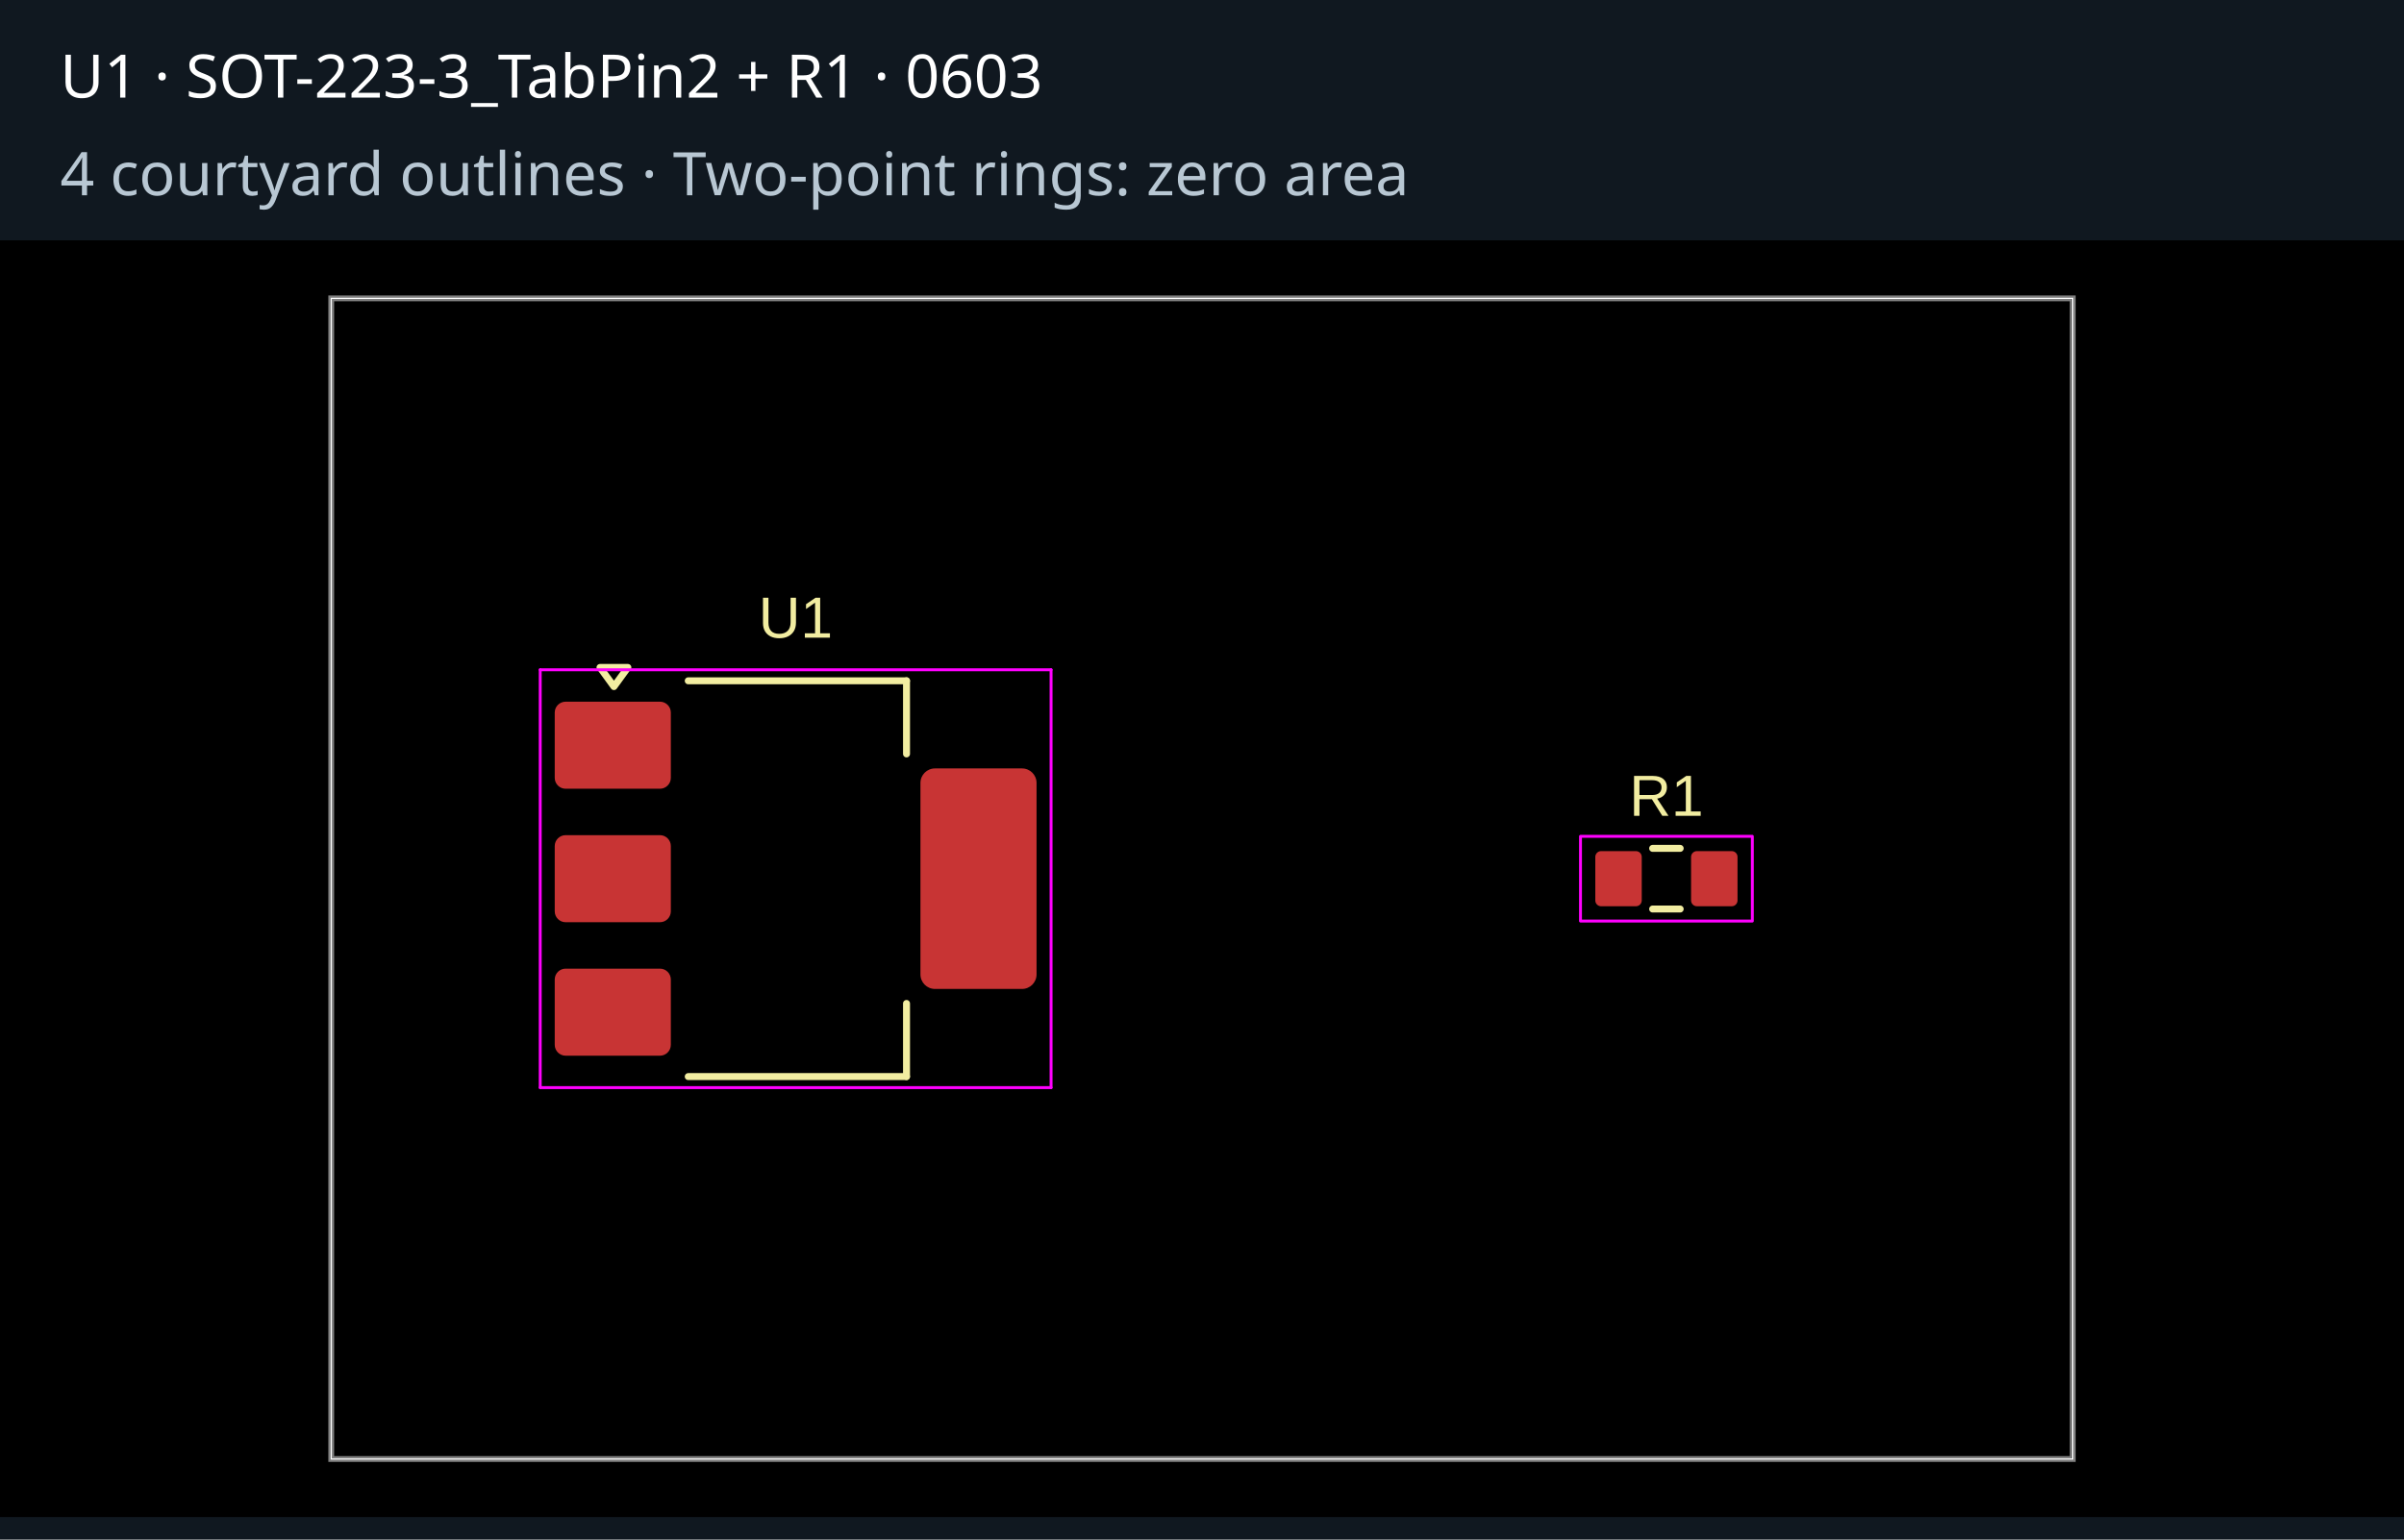
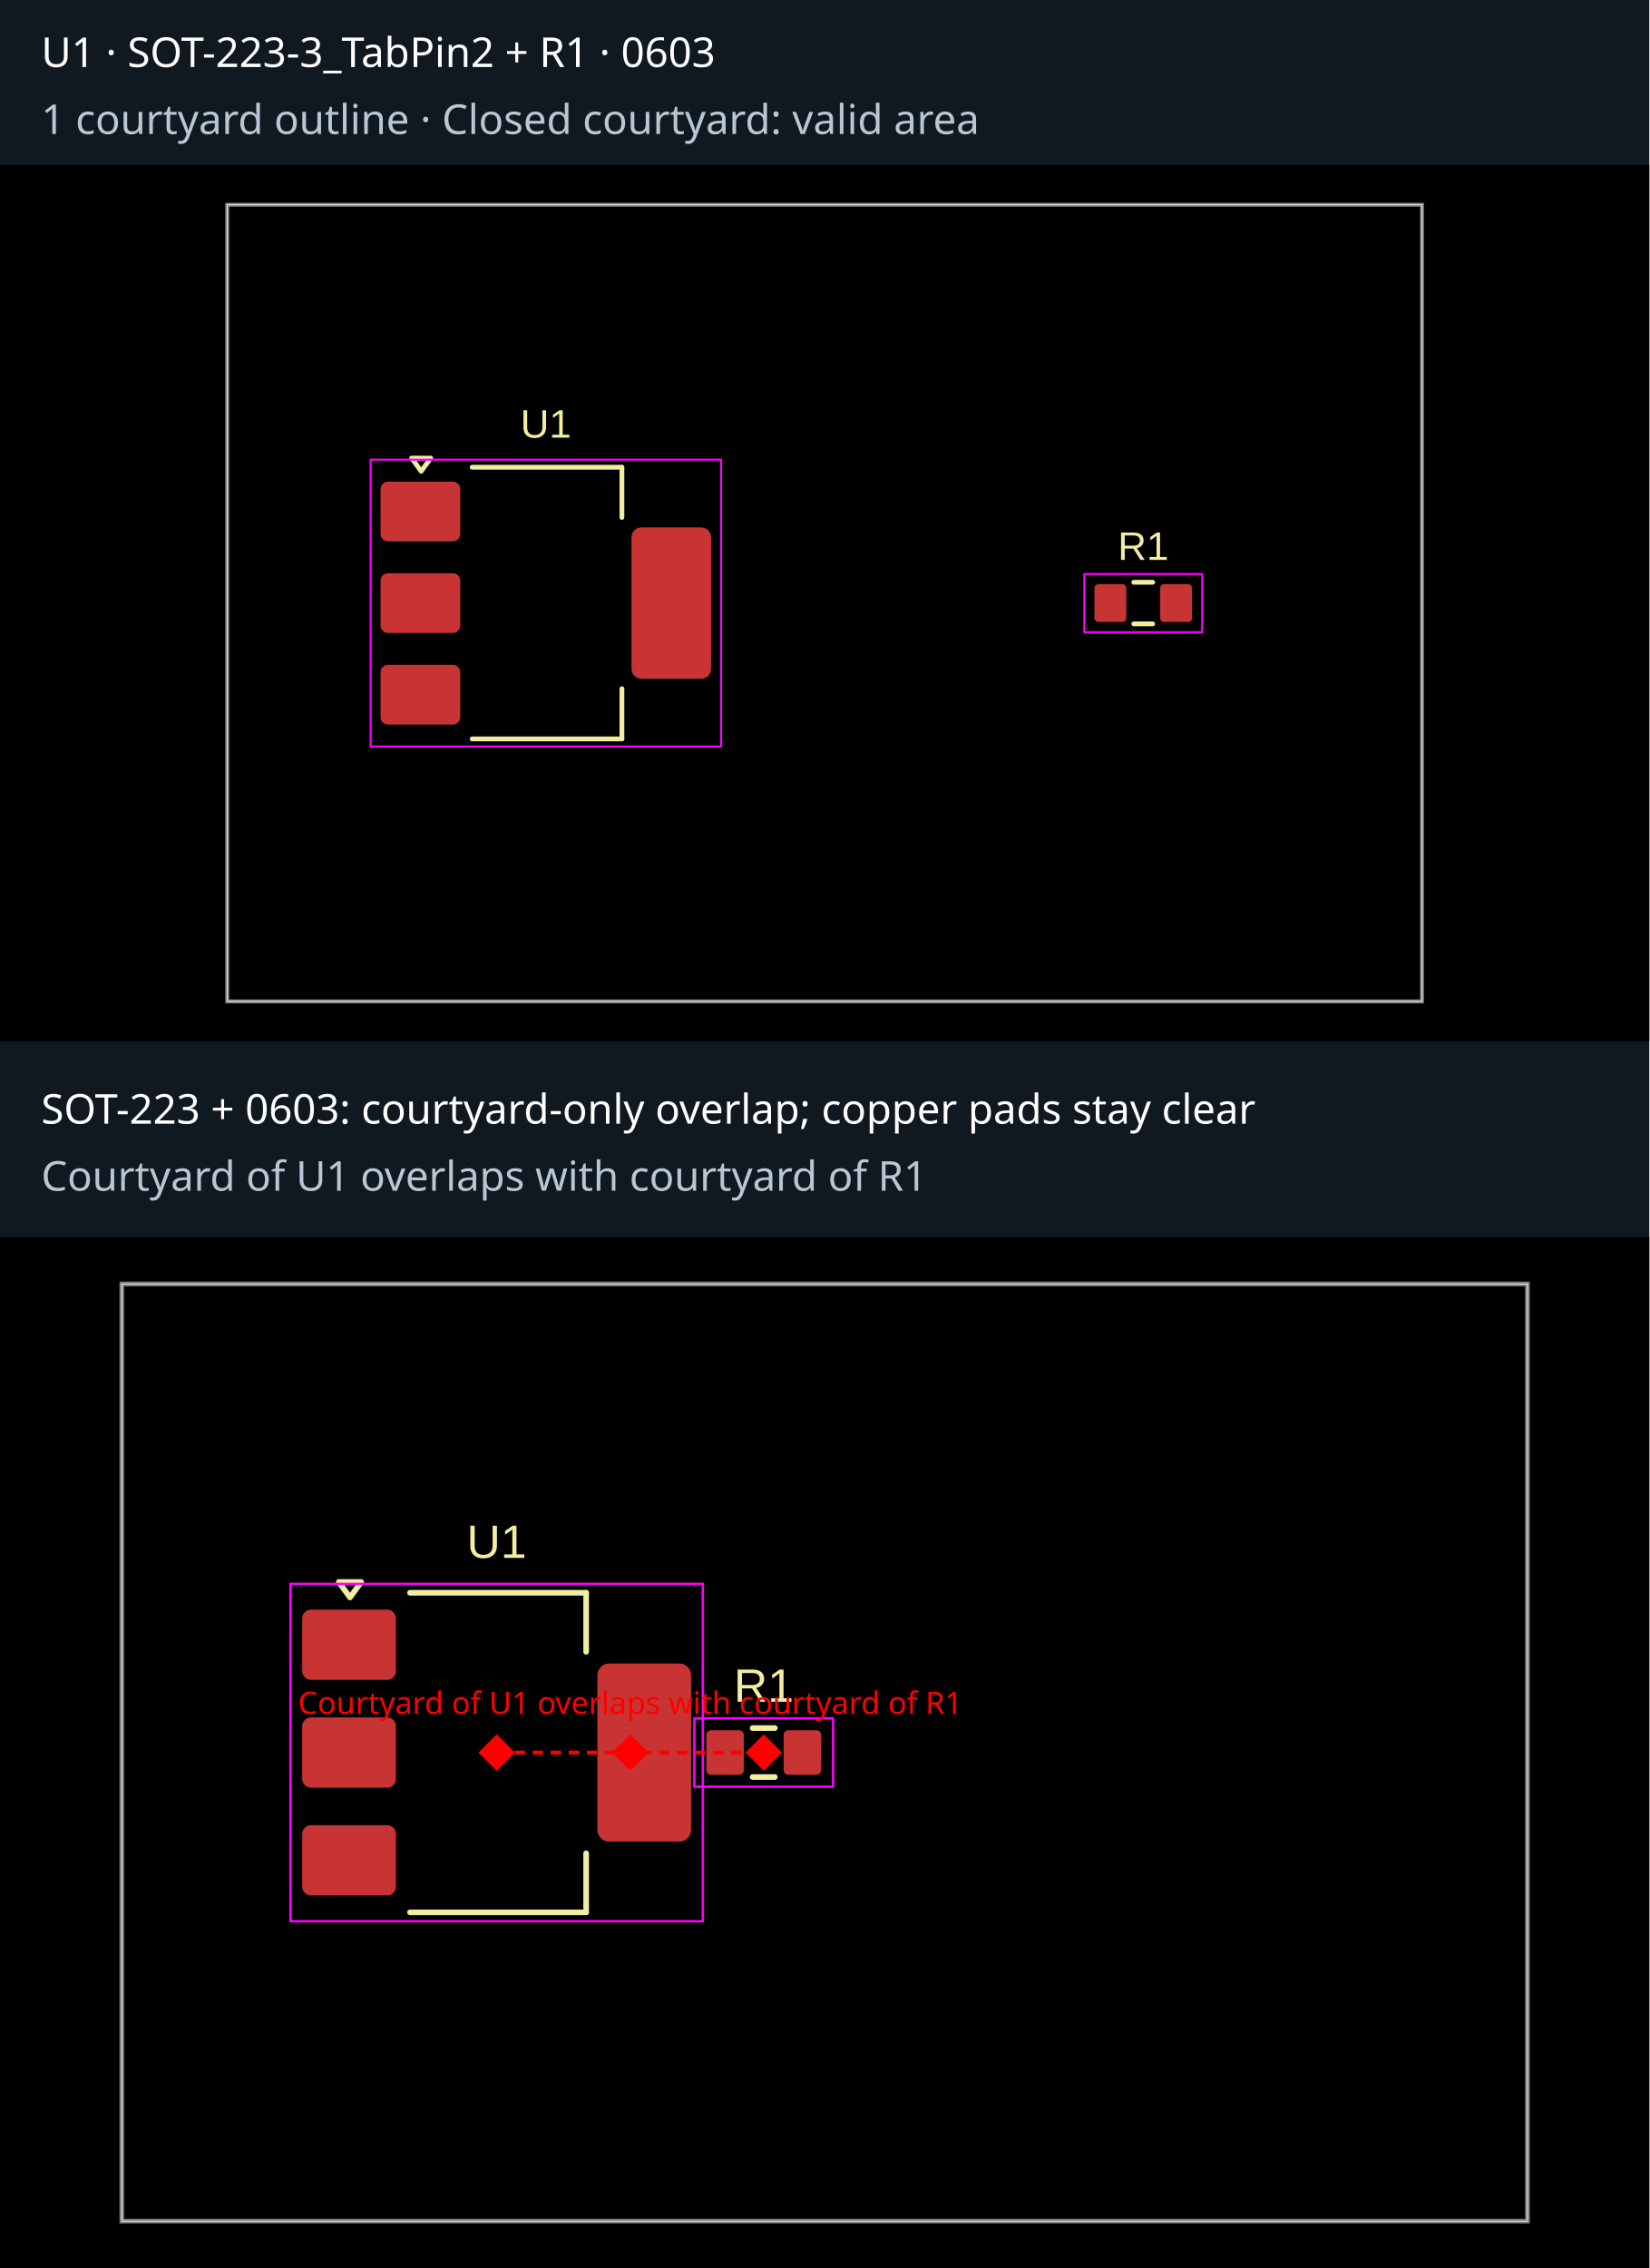
- <svg xmlns="http://www.w3.org/2000/svg" width="640" height="410" viewBox="0 0 640 410">
-   <rect width="640" height="410" fill="#101820" />
+ <svg xmlns="http://www.w3.org/2000/svg" width="640" height="880" viewBox="0 0 640 880">
+   <rect width="640" height="880" fill="#101820" />
  <g fill="white" font-family="sans-serif" font-size="16">
    <text x="16" y="26">U1 · SOT-223-3_TabPin2 + R1 · 0603</text>
-     <text x="16" y="52" fill="#b8c7d3">4 courtyard outlines · Two-point rings: zero area</text>
+     <text x="16" y="52" fill="#b8c7d3">1 courtyard outline · Closed courtyard: valid area</text>
+     <text x="16" y="436">SOT-223 + 0603: courtyard-only overlap; copper pads stay clear</text>
+     <text x="16" y="462" fill="#b8c7d3">Courtyard of U1 overlaps with courtyard of R1</text>
  </g>
  <svg y="64" width="640" height="340" viewBox="0 0 640 340">
    <style />
    <rect class="boundary" x="0" y="0" fill="#000" width="640" height="340" data-type="pcb_background" data-pcb-layer="global" />
    <rect class="pcb-boundary" fill="none" stroke="#fff" stroke-width="0.3" x="88.182" y="15.455" width="463.636" height="309.091" data-type="pcb_boundary" data-pcb-layer="global" />
    <path class="pcb-board" d="M 88.182 15.455 L 551.818 15.455 L 551.818 324.545 L 88.182 324.545 L 88.182 15.455 Z" fill="none" stroke="rgba(255, 255, 255, 0.5)" stroke-width="1.545" data-type="pcb_board" data-pcb-layer="board" />
    <rect class="pcb-pad" fill="rgb(200, 52, 52)" x="147.682" y="122.864" width="30.909" height="23.182" data-type="pcb_smtpad" data-pcb-layer="top" rx="2.898" ry="2.898" />
    <rect class="pcb-pad" fill="rgb(200, 52, 52)" x="147.682" y="158.409" width="30.909" height="23.182" data-type="pcb_smtpad" data-pcb-layer="top" rx="2.898" ry="2.898" />
    <rect class="pcb-pad" fill="rgb(200, 52, 52)" x="245.045" y="140.636" width="30.909" height="58.727" data-type="pcb_smtpad" data-pcb-layer="top" rx="3.864" ry="3.864" />
    <rect class="pcb-pad" fill="rgb(200, 52, 52)" x="147.682" y="193.955" width="30.909" height="23.182" data-type="pcb_smtpad" data-pcb-layer="top" rx="2.898" ry="2.898" />
    <rect class="pcb-pad" fill="rgb(200, 52, 52)" x="424.705" y="162.659" width="12.364" height="14.682" data-type="pcb_smtpad" data-pcb-layer="top" rx="1.545" ry="1.545" />
    <rect class="pcb-pad" fill="rgb(200, 52, 52)" x="450.205" y="162.659" width="12.364" height="14.682" data-type="pcb_smtpad" data-pcb-layer="top" rx="1.545" ry="1.545" />
    <text x="0" y="0" dx="0" dy="0" fill="#f2eda1" font-family="Arial, sans-serif" font-size="15.455" text-anchor="middle" dominant-baseline="central" transform="matrix(1,0,0,1,211.8182,100.4545)" class="pcb-silkscreen-text pcb-silkscreen-top" data-pcb-silkscreen-text-id="pcb_silkscreen_text_0" stroke="none" data-type="pcb_silkscreen_text" data-pcb-layer="top">U1</text>
    <path class="pcb-silkscreen pcb-silkscreen-top" d="M 183.227 117.3 L 241.336 117.3" fill="none" stroke="#f2eda1" stroke-width="1.855" stroke-linecap="round" stroke-linejoin="round" data-pcb-component-id="pcb_component_0" data-pcb-silkscreen-path-id="pcb_silkscreen_path_0" data-type="pcb_silkscreen_path" data-pcb-layer="top" />
    <path class="pcb-silkscreen pcb-silkscreen-top" d="M 183.227 222.7 L 241.336 222.7" fill="none" stroke="#f2eda1" stroke-width="1.855" stroke-linecap="round" stroke-linejoin="round" data-pcb-component-id="pcb_component_0" data-pcb-silkscreen-path-id="pcb_silkscreen_path_1" data-type="pcb_silkscreen_path" data-pcb-layer="top" />
    <path class="pcb-silkscreen pcb-silkscreen-top" d="M 241.336 117.3 L 241.336 136.773" fill="none" stroke="#f2eda1" stroke-width="1.855" stroke-linecap="round" stroke-linejoin="round" data-pcb-component-id="pcb_component_0" data-pcb-silkscreen-path-id="pcb_silkscreen_path_2" data-type="pcb_silkscreen_path" data-pcb-layer="top" />
    <path class="pcb-silkscreen pcb-silkscreen-top" d="M 241.336 222.7 L 241.336 203.227" fill="none" stroke="#f2eda1" stroke-width="1.855" stroke-linecap="round" stroke-linejoin="round" data-pcb-component-id="pcb_component_0" data-pcb-silkscreen-path-id="pcb_silkscreen_path_3" data-type="pcb_silkscreen_path" data-pcb-layer="top" />
    <path class="pcb-silkscreen pcb-silkscreen-top" d="M 163.445 118.845 L 159.736 113.745 L 167.155 113.745 L 163.445 118.845 Z" fill="none" stroke="#f2eda1" stroke-width="1.855" stroke-linecap="round" stroke-linejoin="round" data-pcb-component-id="pcb_component_0" data-pcb-silkscreen-path-id="pcb_silkscreen_path_4" data-type="pcb_silkscreen_path" data-pcb-layer="top" />
    <text x="0" y="0" dx="0" dy="0" fill="#f2eda1" font-family="Arial, sans-serif" font-size="15.455" text-anchor="middle" dominant-baseline="central" transform="matrix(1,0,0,1,443.6364,147.9)" class="pcb-silkscreen-text pcb-silkscreen-top" data-pcb-silkscreen-text-id="pcb_silkscreen_text_1" stroke="none" data-type="pcb_silkscreen_text" data-pcb-layer="top">R1</text>
    <path class="pcb-silkscreen pcb-silkscreen-top" d="M 439.97 161.925 L 447.303 161.925" fill="none" stroke="#f2eda1" stroke-width="1.855" stroke-linecap="round" stroke-linejoin="round" data-pcb-component-id="pcb_component_1" data-pcb-silkscreen-path-id="pcb_silkscreen_path_5" data-type="pcb_silkscreen_path" data-pcb-layer="top" />
    <path class="pcb-silkscreen pcb-silkscreen-top" d="M 439.97 178.075 L 447.303 178.075" fill="none" stroke="#f2eda1" stroke-width="1.855" stroke-linecap="round" stroke-linejoin="round" data-pcb-component-id="pcb_component_1" data-pcb-silkscreen-path-id="pcb_silkscreen_path_6" data-type="pcb_silkscreen_path" data-pcb-layer="top" />
-     <polygon points="143.818,114.364 143.818,225.636" class="pcb-courtyard-outline pcb-courtyard-top" data-pcb-courtyard-outline-id="pcb_courtyard_outline_0" data-type="pcb_courtyard_outline" data-pcb-layer="top" fill="none" stroke="#FF00FF" stroke-width="0.773" stroke-linejoin="round" />
-     <polygon points="143.818,225.636 279.818,225.636" class="pcb-courtyard-outline pcb-courtyard-top" data-pcb-courtyard-outline-id="pcb_courtyard_outline_1" data-type="pcb_courtyard_outline" data-pcb-layer="top" fill="none" stroke="#FF00FF" stroke-width="0.773" stroke-linejoin="round" />
-     <polygon points="279.818,114.364 143.818,114.364" class="pcb-courtyard-outline pcb-courtyard-top" data-pcb-courtyard-outline-id="pcb_courtyard_outline_2" data-type="pcb_courtyard_outline" data-pcb-layer="top" fill="none" stroke="#FF00FF" stroke-width="0.773" stroke-linejoin="round" />
-     <polygon points="279.818,225.636 279.818,114.364" class="pcb-courtyard-outline pcb-courtyard-top" data-pcb-courtyard-outline-id="pcb_courtyard_outline_3" data-type="pcb_courtyard_outline" data-pcb-layer="top" fill="none" stroke="#FF00FF" stroke-width="0.773" stroke-linejoin="round" />
+     <polygon points="143.818,114.364 143.818,225.636 279.818,225.636 279.818,114.364 143.818,114.364" class="pcb-courtyard-outline pcb-courtyard-top" data-pcb-courtyard-outline-id="pcb_courtyard_outline_0" data-type="pcb_courtyard_outline" data-pcb-layer="top" fill="none" stroke="#FF00FF" stroke-width="0.773" stroke-linejoin="round" />
    <rect x="420.764" y="158.718" width="45.745" height="22.564" class="pcb-courtyard-rect pcb-courtyard-top" data-pcb-courtyard-rect-id="pcb_courtyard_rect_0" data-type="pcb_courtyard_rect" data-pcb-layer="top" stroke-linejoin="round" fill="none" stroke="#FF00FF" stroke-width="0.773" />
  </svg>
+   <svg y="480" width="640" height="400" viewBox="0 0 640 400">
+     <style />
+     <rect class="boundary" x="0" y="0" fill="#000" width="640" height="400" data-type="pcb_background" data-pcb-layer="global" />
+     <rect class="pcb-boundary" fill="none" stroke="#fff" stroke-width="0.3" x="47.273" y="18.182" width="545.455" height="363.636" data-type="pcb_boundary" data-pcb-layer="global" />
+     <path class="pcb-board" d="M 47.273 18.182 L 592.727 18.182 L 592.727 381.818 L 47.273 381.818 L 47.273 18.182 Z" fill="none" stroke="rgba(255, 255, 255, 0.5)" stroke-width="1.818" data-type="pcb_board" data-pcb-layer="board" />
+     <rect class="pcb-pad" fill="rgb(200, 52, 52)" x="117.273" y="144.545" width="36.364" height="27.273" data-type="pcb_smtpad" data-pcb-layer="top" rx="3.409" ry="3.409" />
+     <rect class="pcb-pad" fill="rgb(200, 52, 52)" x="117.273" y="186.364" width="36.364" height="27.273" data-type="pcb_smtpad" data-pcb-layer="top" rx="3.409" ry="3.409" />
+     <rect class="pcb-pad" fill="rgb(200, 52, 52)" x="231.818" y="165.455" width="36.364" height="69.091" data-type="pcb_smtpad" data-pcb-layer="top" rx="4.545" ry="4.545" />
+     <rect class="pcb-pad" fill="rgb(200, 52, 52)" x="117.273" y="228.182" width="36.364" height="27.273" data-type="pcb_smtpad" data-pcb-layer="top" rx="3.409" ry="3.409" />
+     <rect class="pcb-pad" fill="rgb(200, 52, 52)" x="274.091" y="191.364" width="14.545" height="17.273" data-type="pcb_smtpad" data-pcb-layer="top" rx="1.818" ry="1.818" />
+     <rect class="pcb-pad" fill="rgb(200, 52, 52)" x="304.091" y="191.364" width="14.545" height="17.273" data-type="pcb_smtpad" data-pcb-layer="top" rx="1.818" ry="1.818" />
+     <text x="0" y="0" dx="0" dy="0" fill="#f2eda1" font-family="Arial, sans-serif" font-size="18.182" text-anchor="middle" dominant-baseline="central" transform="matrix(1,0,0,1,192.7273,118.1818)" class="pcb-silkscreen-text pcb-silkscreen-top" data-pcb-silkscreen-text-id="pcb_silkscreen_text_0" stroke="none" data-type="pcb_silkscreen_text" data-pcb-layer="top">U1</text>
+     <path class="pcb-silkscreen pcb-silkscreen-top" d="M 159.091 138 L 227.455 138" fill="none" stroke="#f2eda1" stroke-width="2.182" stroke-linecap="round" stroke-linejoin="round" data-pcb-component-id="pcb_component_0" data-pcb-silkscreen-path-id="pcb_silkscreen_path_0" data-type="pcb_silkscreen_path" data-pcb-layer="top" />
+     <path class="pcb-silkscreen pcb-silkscreen-top" d="M 159.091 262 L 227.455 262" fill="none" stroke="#f2eda1" stroke-width="2.182" stroke-linecap="round" stroke-linejoin="round" data-pcb-component-id="pcb_component_0" data-pcb-silkscreen-path-id="pcb_silkscreen_path_1" data-type="pcb_silkscreen_path" data-pcb-layer="top" />
+     <path class="pcb-silkscreen pcb-silkscreen-top" d="M 227.455 138 L 227.455 160.909" fill="none" stroke="#f2eda1" stroke-width="2.182" stroke-linecap="round" stroke-linejoin="round" data-pcb-component-id="pcb_component_0" data-pcb-silkscreen-path-id="pcb_silkscreen_path_2" data-type="pcb_silkscreen_path" data-pcb-layer="top" />
+     <path class="pcb-silkscreen pcb-silkscreen-top" d="M 227.455 262 L 227.455 239.091" fill="none" stroke="#f2eda1" stroke-width="2.182" stroke-linecap="round" stroke-linejoin="round" data-pcb-component-id="pcb_component_0" data-pcb-silkscreen-path-id="pcb_silkscreen_path_3" data-type="pcb_silkscreen_path" data-pcb-layer="top" />
+     <path class="pcb-silkscreen pcb-silkscreen-top" d="M 135.818 139.818 L 131.455 133.818 L 140.182 133.818 L 135.818 139.818 Z" fill="none" stroke="#f2eda1" stroke-width="2.182" stroke-linecap="round" stroke-linejoin="round" data-pcb-component-id="pcb_component_0" data-pcb-silkscreen-path-id="pcb_silkscreen_path_4" data-type="pcb_silkscreen_path" data-pcb-layer="top" />
+     <text x="0" y="0" dx="0" dy="0" fill="#f2eda1" font-family="Arial, sans-serif" font-size="18.182" text-anchor="middle" dominant-baseline="central" transform="matrix(1,0,0,1,296.3636,174)" class="pcb-silkscreen-text pcb-silkscreen-top" data-pcb-silkscreen-text-id="pcb_silkscreen_text_1" stroke="none" data-type="pcb_silkscreen_text" data-pcb-layer="top">R1</text>
+     <path class="pcb-silkscreen pcb-silkscreen-top" d="M 292.05 190.5 L 300.677 190.5" fill="none" stroke="#f2eda1" stroke-width="2.182" stroke-linecap="round" stroke-linejoin="round" data-pcb-component-id="pcb_component_1" data-pcb-silkscreen-path-id="pcb_silkscreen_path_5" data-type="pcb_silkscreen_path" data-pcb-layer="top" />
+     <path class="pcb-silkscreen pcb-silkscreen-top" d="M 292.05 209.5 L 300.677 209.5" fill="none" stroke="#f2eda1" stroke-width="2.182" stroke-linecap="round" stroke-linejoin="round" data-pcb-component-id="pcb_component_1" data-pcb-silkscreen-path-id="pcb_silkscreen_path_6" data-type="pcb_silkscreen_path" data-pcb-layer="top" />
+     <polygon points="112.727,134.545 112.727,265.455 272.727,265.455 272.727,134.545 112.727,134.545" class="pcb-courtyard-outline pcb-courtyard-top" data-pcb-courtyard-outline-id="pcb_courtyard_outline_0" data-type="pcb_courtyard_outline" data-pcb-layer="top" fill="none" stroke="#FF00FF" stroke-width="0.909" stroke-linejoin="round" />
+     <rect x="269.455" y="186.727" width="53.818" height="26.545" class="pcb-courtyard-rect pcb-courtyard-top" data-pcb-courtyard-rect-id="pcb_courtyard_rect_0" data-type="pcb_courtyard_rect" data-pcb-layer="top" stroke-linejoin="round" fill="none" stroke="#FF00FF" stroke-width="0.909" />
+     <rect x="239.545" y="195" width="10" height="10" fill="red" transform="rotate(45 244.5455 200)" data-type="pcb_courtyard_overlap_error" data-pcb-layer="overlay" />
+     <text x="244.545" y="185" fill="red" font-family="sans-serif" font-size="12" text-anchor="middle" data-type="pcb_courtyard_overlap_error" data-pcb-layer="overlay">Courtyard of U1 overlaps with courtyard of R1</text>
+     <rect x="187.727" y="195" width="10" height="10" fill="red" transform="rotate(45 192.7273 200)" data-type="pcb_courtyard_overlap_error" data-pcb-layer="overlay" />
+     <rect x="291.364" y="195" width="10" height="10" fill="red" transform="rotate(45 296.3636 200)" data-type="pcb_courtyard_overlap_error" data-pcb-layer="overlay" />
+     <line x1="192.727" y1="200" x2="296.364" y2="200" stroke="red" stroke-width="1.5" stroke-dasharray="4,3" data-type="pcb_courtyard_overlap_error" data-pcb-layer="overlay" />
+   </svg>
</svg>
